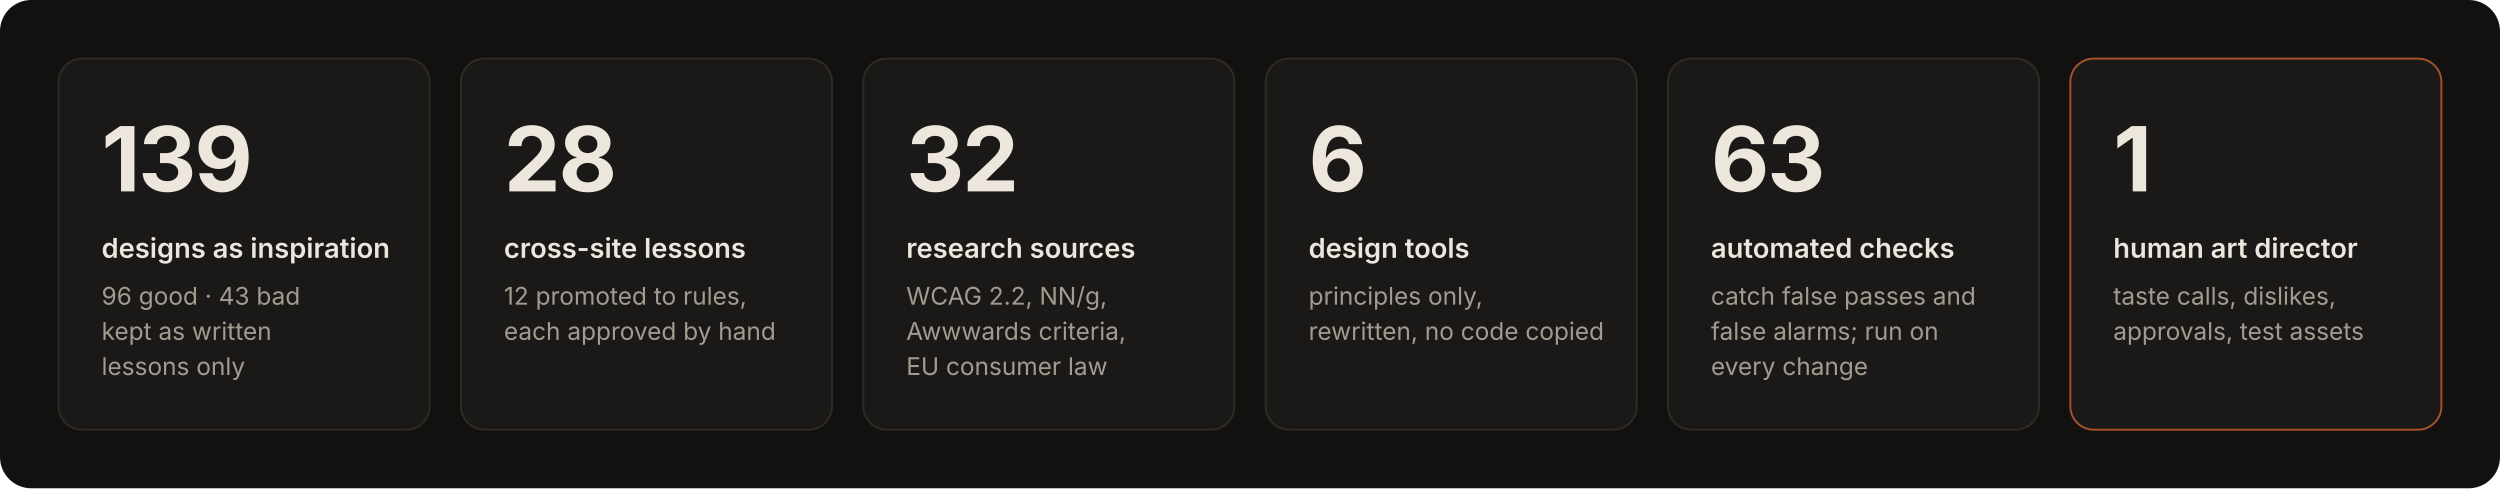
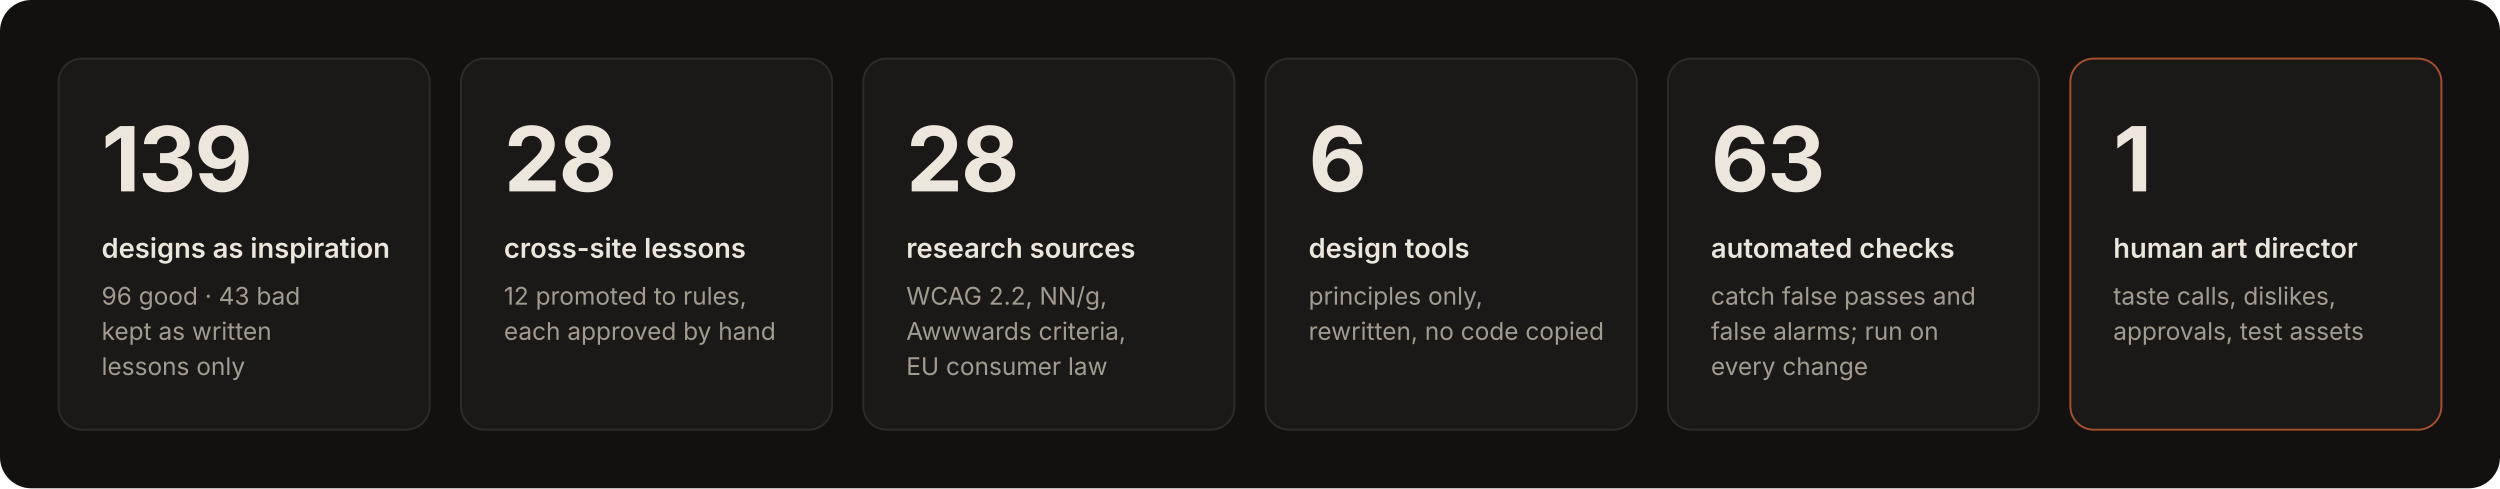
- <svg xmlns="http://www.w3.org/2000/svg" viewBox="0 0 1280 250" role="img" aria-label="Where Darkroom's knowledge comes from: 139 real site designs that inspired it (96 good, 43 bad), 28 cross-site lessons of which 12 became rules, 32 research sources, 6 design tools read for principles, 63 automated checks, and the author's taste decisions.">
+ <svg xmlns="http://www.w3.org/2000/svg" viewBox="0 0 1280 250" role="img" aria-label="Where Darkroom's knowledge comes from: 139 real site designs that inspired it (96 good, 43 bad), 28 cross-site lessons of which 12 became rules, 28 research sources, 6 design tools read for principles, 63 automated checks, and the author's taste decisions.">
  <style>
    text { font-family: Inter, Segoe UI, Helvetica, Arial, sans-serif; }
    .n { fill: #ece6dc; font-size: 46px; font-weight: 700; letter-spacing: -1px; }
    .l { fill: #ece6dc; font-size: 14px; font-weight: 600; }
    .s { fill: #a39b8f; font-size: 12.5px; }
    .in { animation: in 1s cubic-bezier(.22,1,.36,1) both; }
    .d1 { animation-delay: .1s; } .d2 { animation-delay: .2s; } .d3 { animation-delay: .3s; } .d4 { animation-delay: .4s; } .d5 { animation-delay: .5s; }
    @keyframes in { from { opacity: 0; transform: translateY(12px); } to { opacity: 1; transform: none; } }
    @media (prefers-reduced-motion: reduce) { * { animation: none !important; } }
  </style>
  <rect width="1280" height="250" rx="16" fill="#121110" />
  <g fill="#1b1917" stroke="#2e2a26">
    <rect x="30" y="30" width="190" height="190" rx="12" />
    <rect x="236" y="30" width="190" height="190" rx="12" />
    <rect x="442" y="30" width="190" height="190" rx="12" />
    <rect x="648" y="30" width="190" height="190" rx="12" />
    <rect x="854" y="30" width="190" height="190" rx="12" />
    <rect x="1060" y="30" width="190" height="190" rx="12" stroke="#ff7a3d" stroke-opacity=".6" />
  </g>
  <g class="in">
    <text class="n" x="52" y="98">139</text>
    <text class="l" x="52" y="132">designs as inspiration</text>
    <text class="s" x="52" y="156">96 good · 43 bad</text>
    <text class="s" x="52" y="174">kept as written</text>
    <text class="s" x="52" y="192">lessons only</text>
  </g>
  <g class="in d1">
    <text class="n" x="258" y="98">28</text>
    <text class="l" x="258" y="132">cross-site lessons</text>
    <text class="s" x="258" y="156">12 promoted to rules,</text>
    <text class="s" x="258" y="174">each approved by hand</text>
  </g>
  <g class="in d2">
-     <text class="n" x="464" y="98">32</text>
+     <text class="n" x="464" y="98">28</text>
    <text class="l" x="464" y="132">research sources</text>
    <text class="s" x="464" y="156">WCAG 2.2, NN/g,</text>
    <text class="s" x="464" y="174">Awwwards criteria,</text>
    <text class="s" x="464" y="192">EU consumer law</text>
  </g>
  <g class="in d3">
    <text class="n" x="670" y="98">6</text>
    <text class="l" x="670" y="132">design tools</text>
    <text class="s" x="670" y="156">principles only,</text>
    <text class="s" x="670" y="174">rewritten, no code copied</text>
  </g>
  <g class="in d4">
    <text class="n" x="876" y="98">63</text>
    <text class="l" x="876" y="132">automated checks</text>
    <text class="s" x="876" y="156">catch false passes and</text>
    <text class="s" x="876" y="174">false alarms; run on</text>
    <text class="s" x="876" y="192">every change</text>
  </g>
  <g class="in d5">
    <text class="n" x="1082" y="98" fill="#ff7a3d">1</text>
    <text class="l" x="1082" y="132">human art director</text>
    <text class="s" x="1082" y="156">taste calls, dislikes,</text>
    <text class="s" x="1082" y="174">approvals, test assets</text>
  </g>
</svg>
